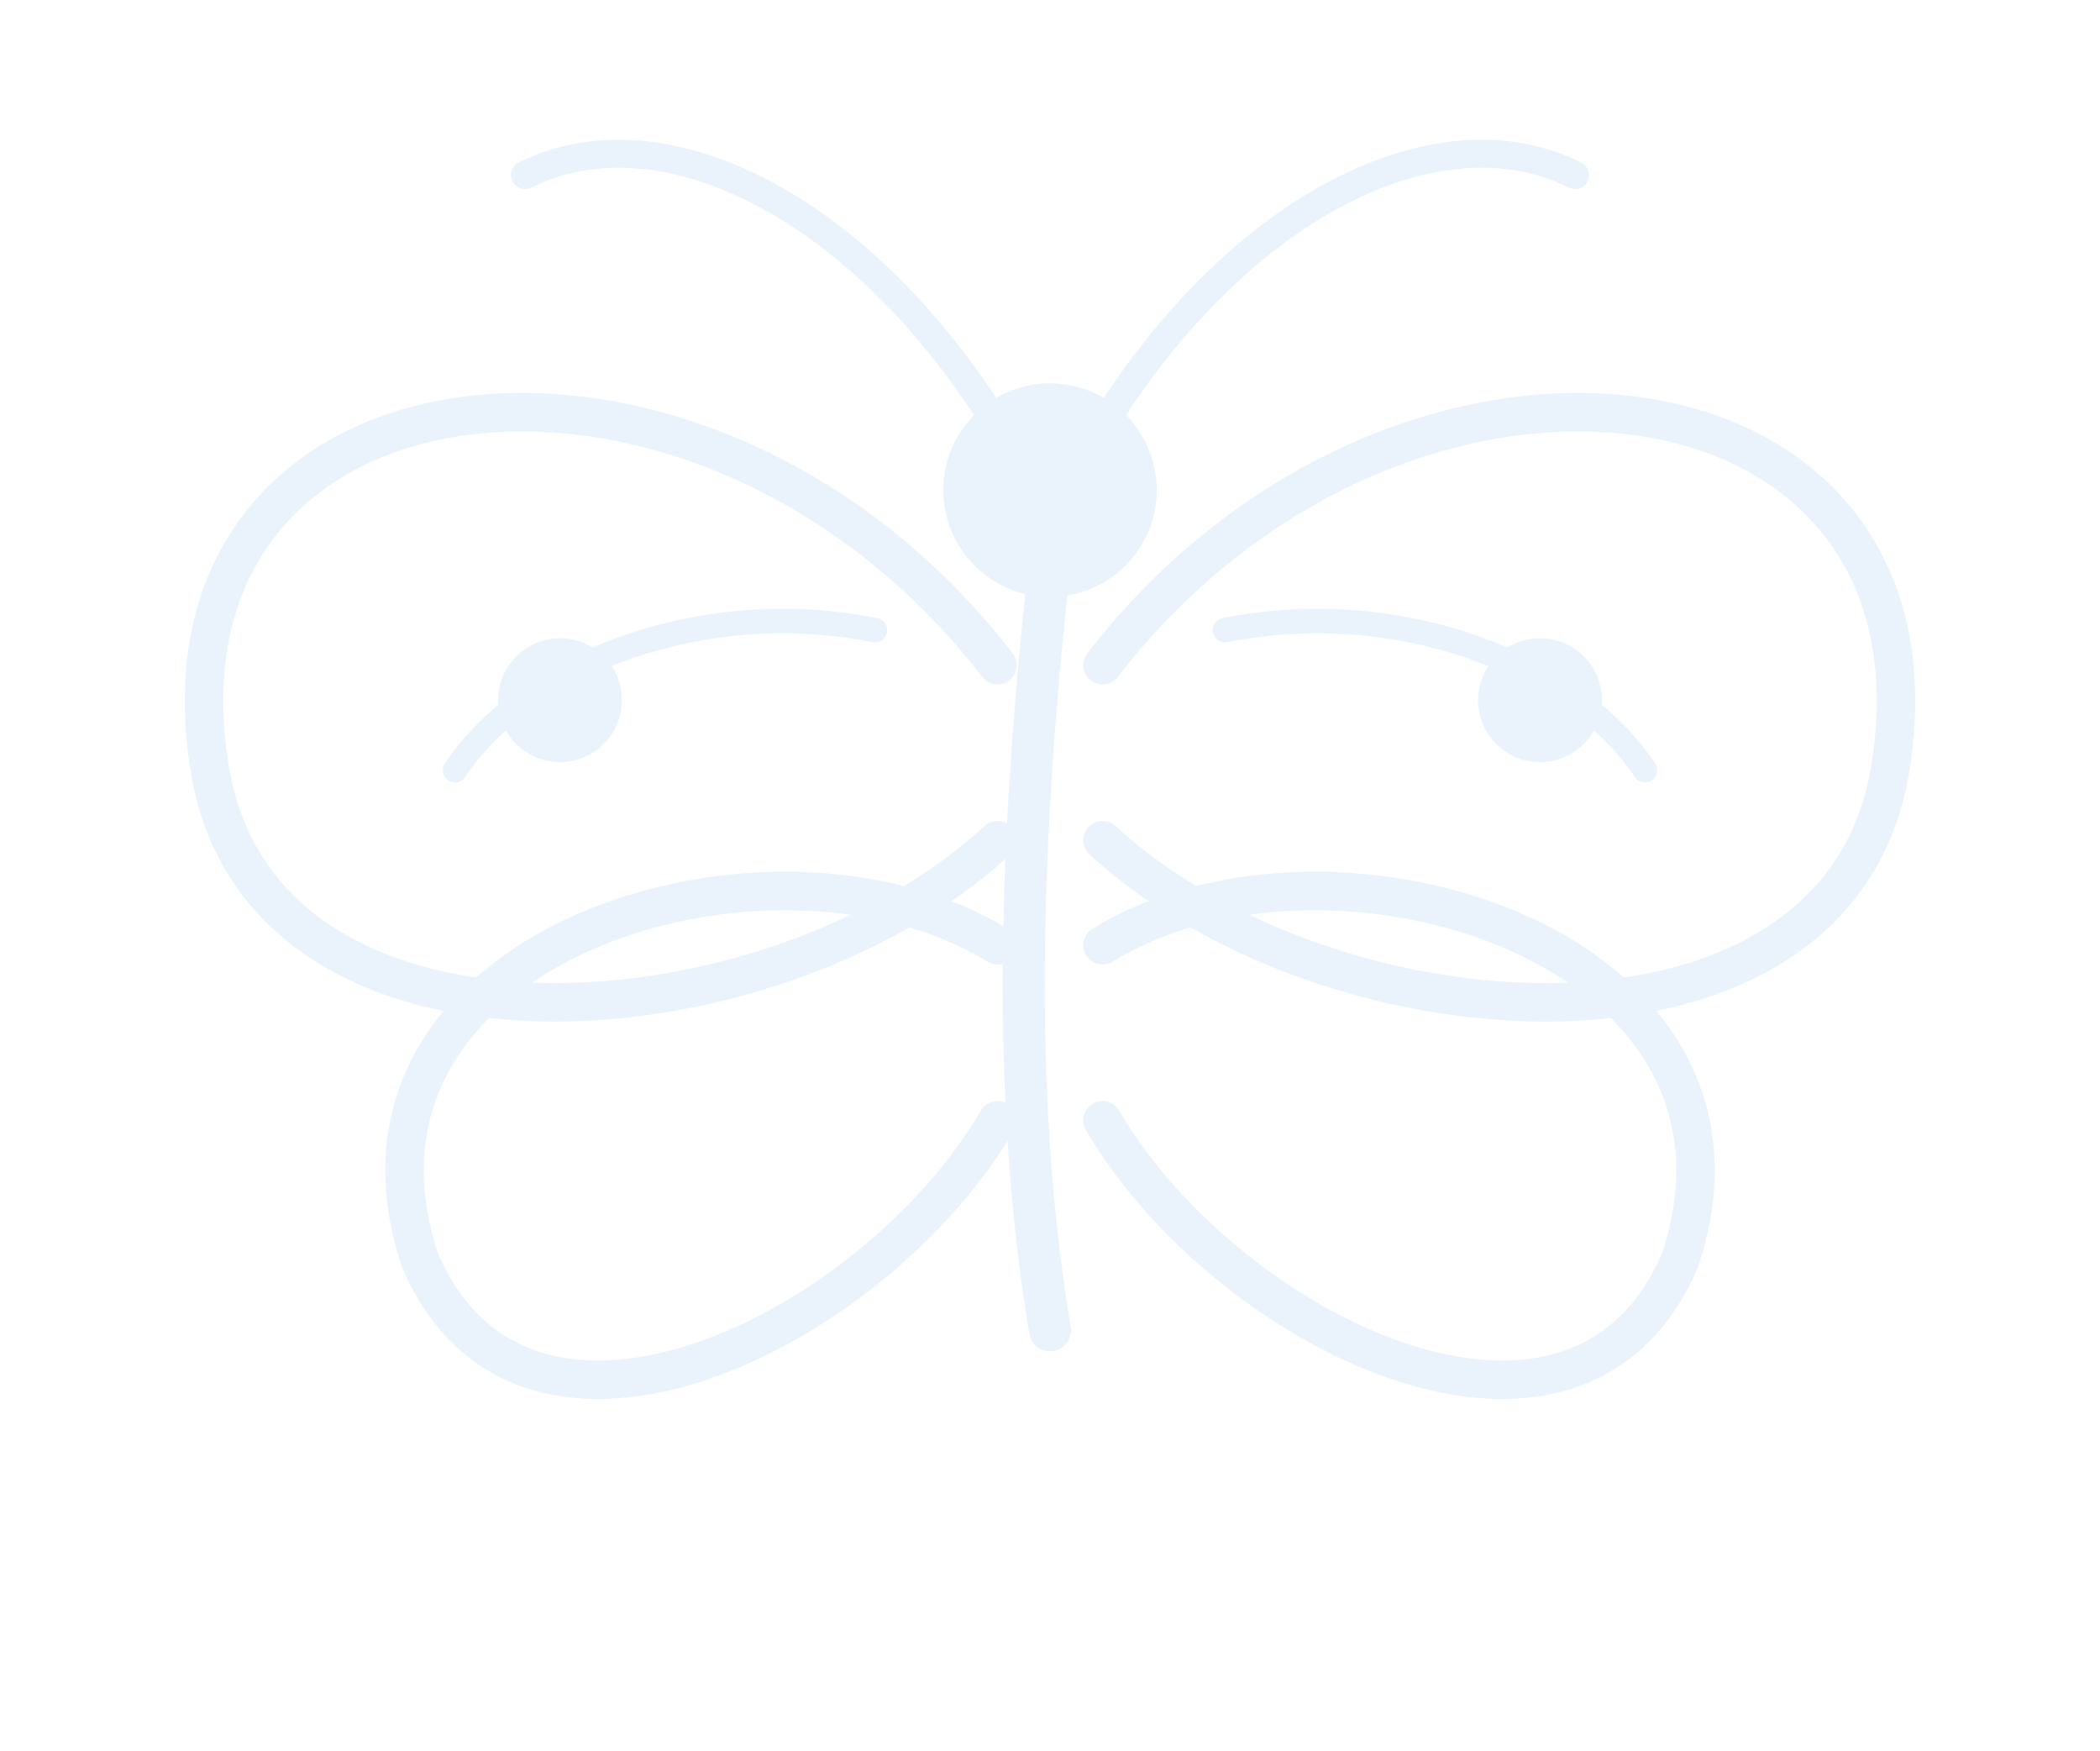
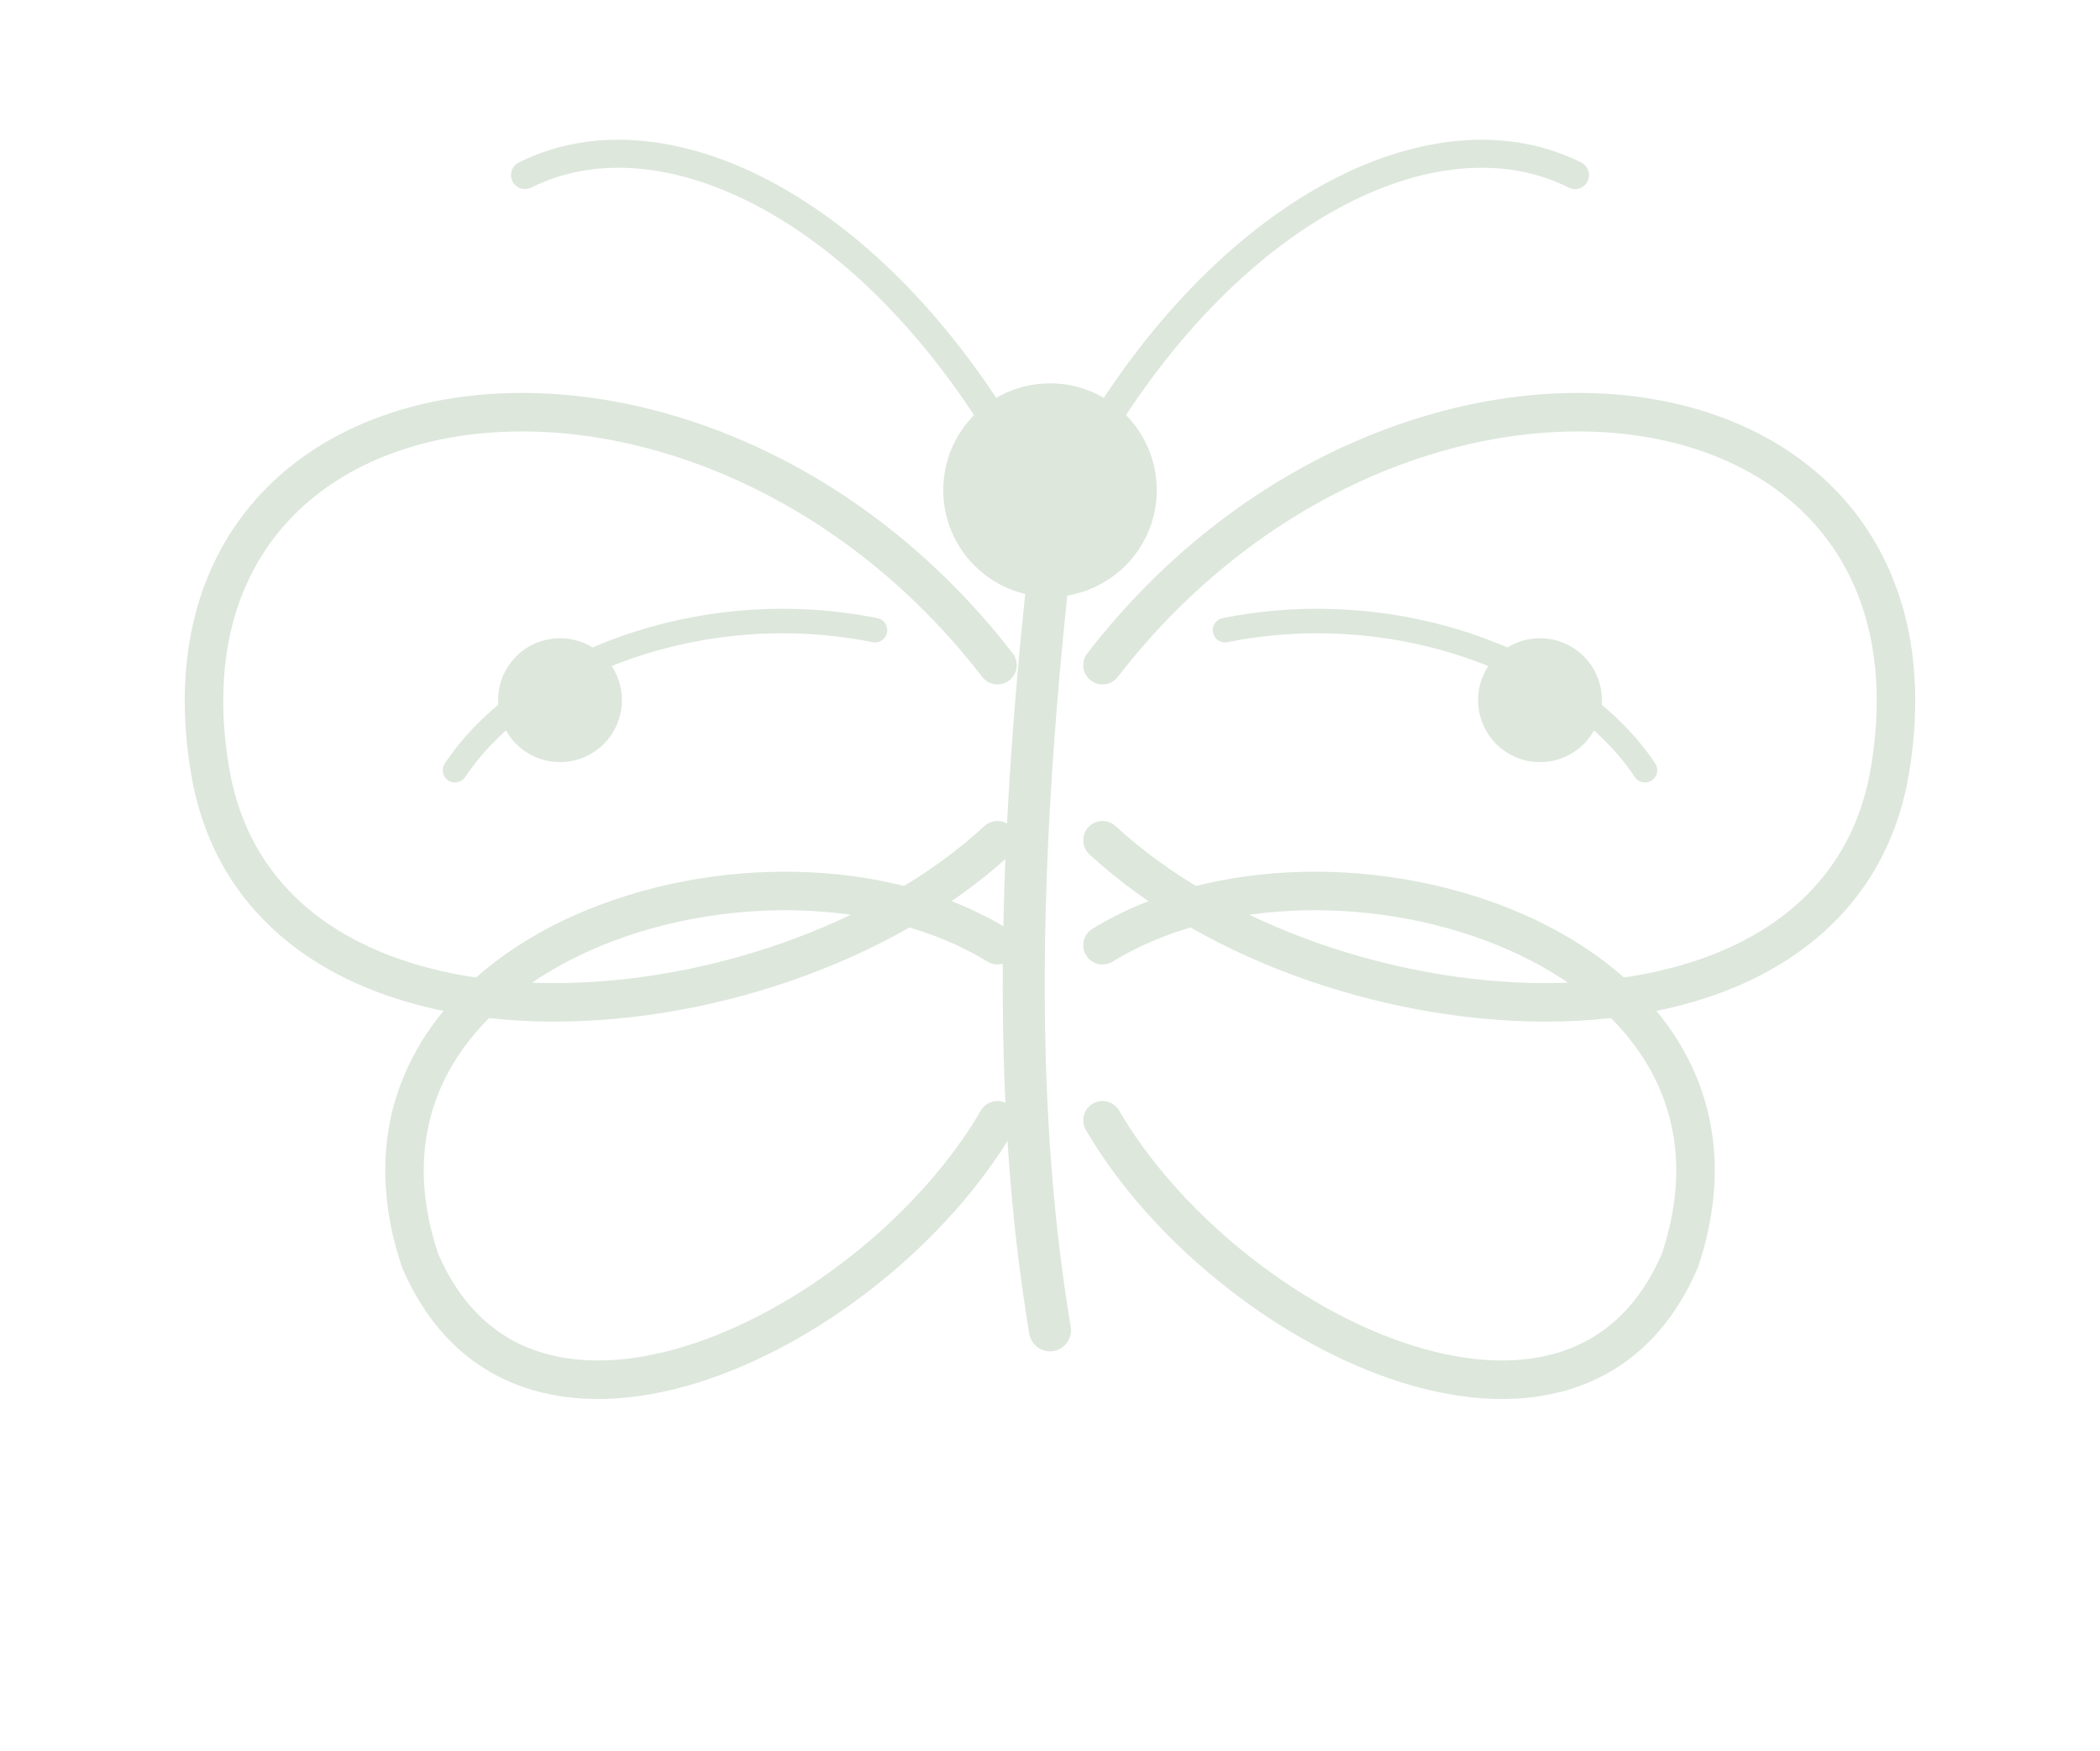
<svg xmlns="http://www.w3.org/2000/svg" width="288" height="240" viewBox="0 0 120 100">
-   <g fill="#eaf3fc" stroke="#eaf3fc" stroke-width="2.6" stroke-linecap="round" stroke-linejoin="round">
+   <g fill="#dde7dc" stroke="#dde7dc" stroke-width="2.6" stroke-linecap="round" stroke-linejoin="round">
    <path d="M60 32 C58 50 58 64 60 76" fill="none" stroke-width="2.40" />
    <circle cx="60" cy="28" r="4.80" />
    <path d="M58 26 C50 12 38 6 30 10" fill="none" stroke-width="1.60" />
    <path d="M62 26 C70 12 82 6 90 10" fill="none" stroke-width="1.60" />
    <path d="M57 38 C40 16 8 20 12 44 C15 62 44 60 57 48" fill="none" stroke-width="2.20" />
    <path d="M63 38 C80 16 112 20 108 44 C105 62 76 60 63 48" fill="none" stroke-width="2.20" />
    <path d="M57 54 C44 46 18 54 24 72 C30 86 50 76 57 64" fill="none" stroke-width="2.20" />
    <path d="M63 54 C76 46 102 54 96 72 C90 86 70 76 63 64" fill="none" stroke-width="2.20" />
    <path d="M50 36 C40 34 30 38 26 44" fill="none" stroke-width="1.40" />
    <path d="M70 36 C80 34 90 38 94 44" fill="none" stroke-width="1.40" />
    <circle cx="32" cy="40" r="2.24" />
    <circle cx="88" cy="40" r="2.24" />
  </g>
</svg>
